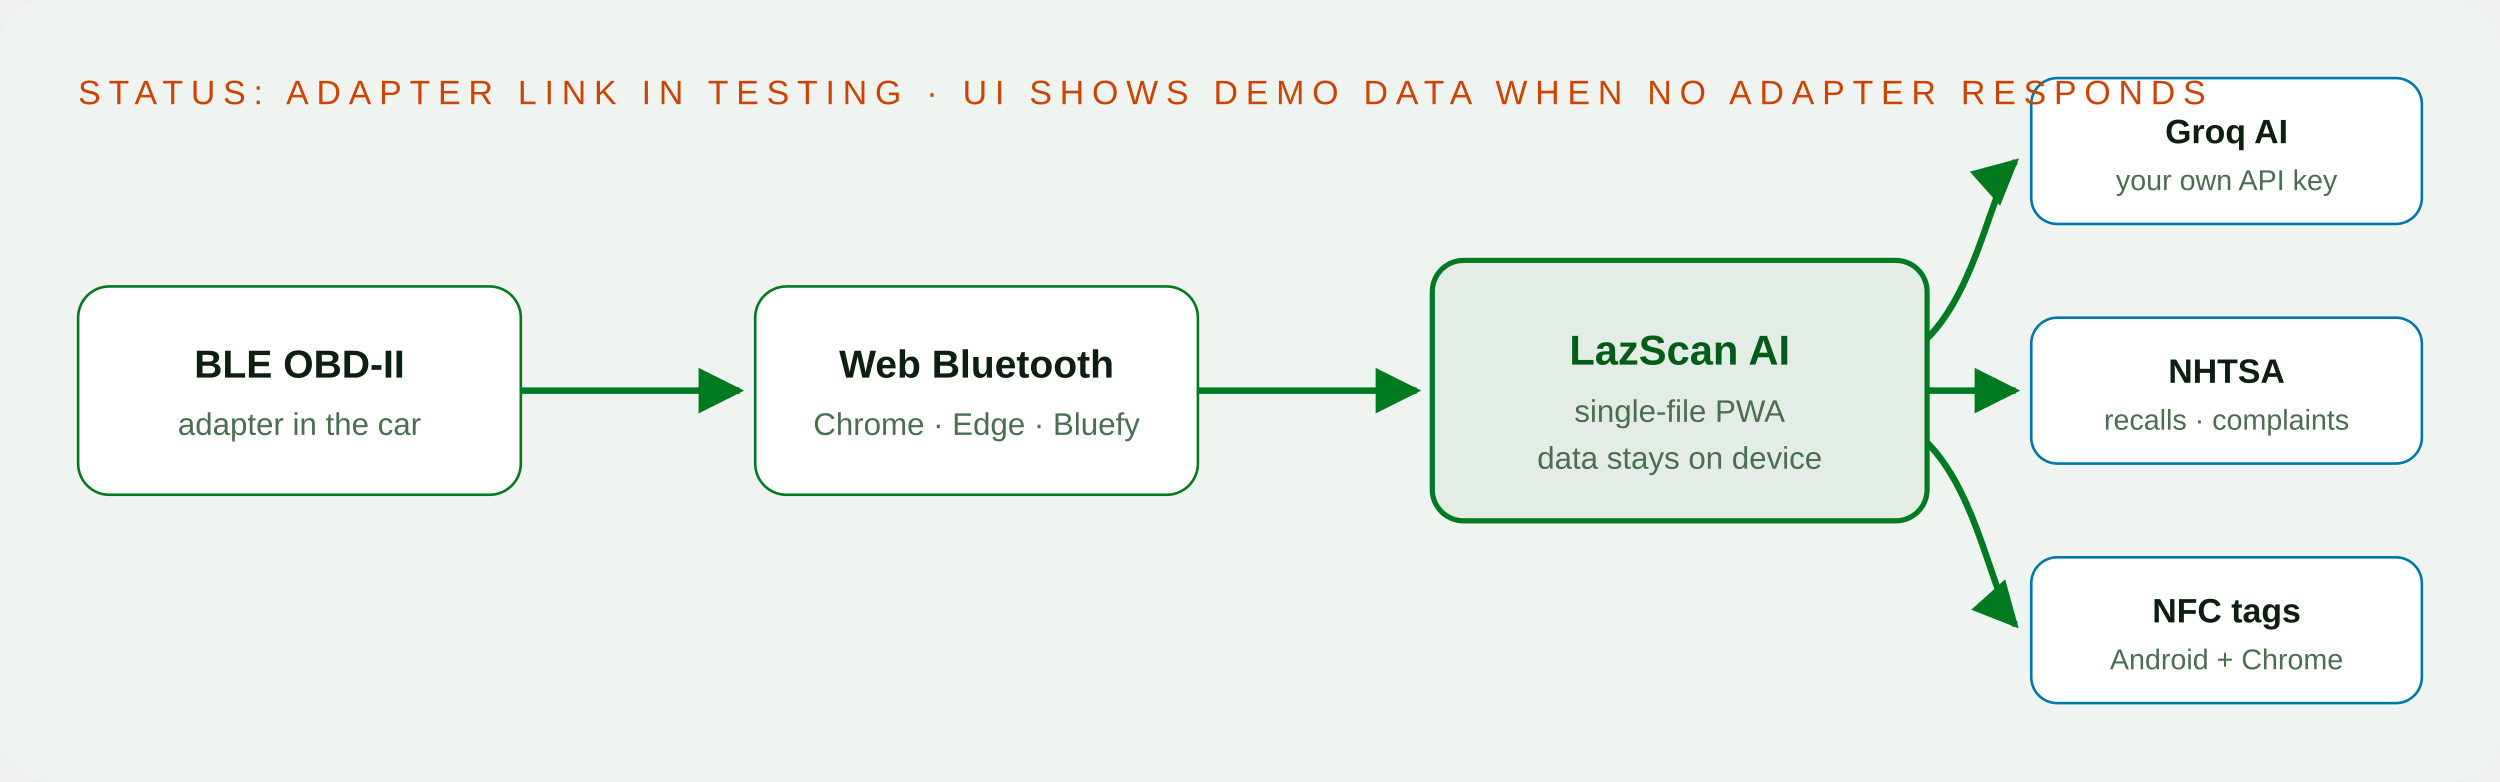
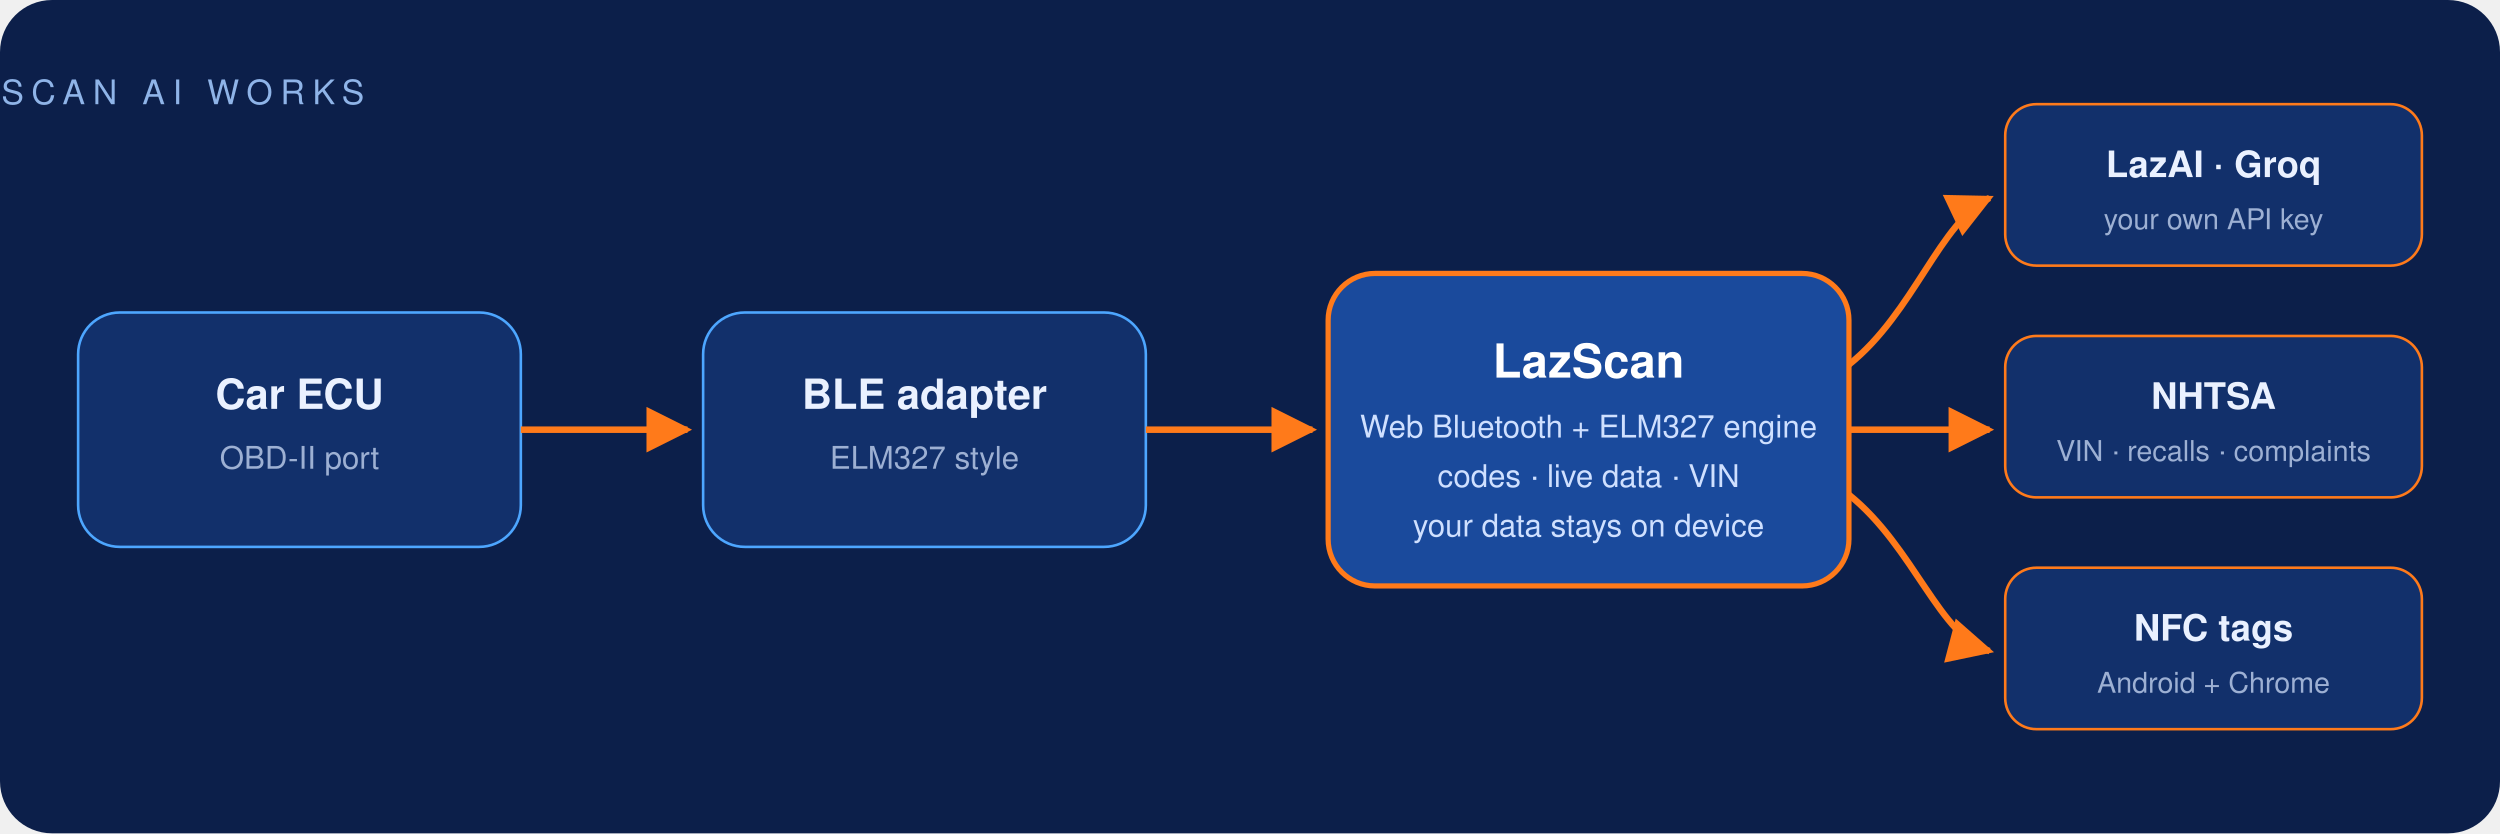
- <svg xmlns="http://www.w3.org/2000/svg" viewBox="0 0 960 300" role="img" aria-label="How LazScan AI works: adapter to browser to app, with Groq, NHTSA and NFC">
+ <svg xmlns="http://www.w3.org/2000/svg" viewBox="0 0 960 320" role="img" aria-label="Car ECU to Bluetooth adapter to LazScan, with Groq, NHTSA and NFC">
  <defs>
    <marker id="a" viewBox="0 0 10 10" refX="9" refY="5" markerWidth="7" markerHeight="7" orient="auto">
-       <path d="M0 0L10 5L0 10z" fill="#007a20" />
+       <path d="M0 0L10 5L0 10z" fill="#FF7A1A" />
    </marker>
  </defs>
-   <rect width="960" height="300" rx="18" fill="#f0f4f1" />
-   <g font-family="Verdana,Arial,sans-serif" text-anchor="middle">
-     <rect x="30" y="110" width="170" height="80" rx="12" fill="#fff" stroke="#007a20" />
-     <text x="115" y="145" font-size="15" font-weight="700" fill="#0d1f10">BLE OBD-II</text>
-     <text x="115" y="167" font-size="12" fill="#4a6e50">adapter in the car</text>
-     <rect x="290" y="110" width="170" height="80" rx="12" fill="#fff" stroke="#007a20" />
-     <text x="375" y="145" font-size="15" font-weight="700" fill="#0d1f10">Web Bluetooth</text>
-     <text x="375" y="167" font-size="12" fill="#4a6e50">Chrome · Edge · Bluefy</text>
-     <rect x="550" y="100" width="190" height="100" rx="12" fill="#e4ece6" stroke="#007a20" stroke-width="2" />
-     <text x="645" y="140" font-size="16" font-weight="700" fill="#005c18">LazScan AI</text>
-     <text x="645" y="162" font-size="12" fill="#4a6e50">single-file PWA</text>
-     <text x="645" y="180" font-size="12" fill="#4a6e50">data stays on device</text>
-     <rect x="780" y="30" width="150" height="56" rx="10" fill="#fff" stroke="#0077aa" />
-     <text x="855" y="55" font-size="13" font-weight="700" fill="#0d1f10">Groq AI</text>
-     <text x="855" y="73" font-size="11" fill="#4a6e50">your own API key</text>
-     <rect x="780" y="122" width="150" height="56" rx="10" fill="#fff" stroke="#0077aa" />
-     <text x="855" y="147" font-size="13" font-weight="700" fill="#0d1f10">NHTSA</text>
-     <text x="855" y="165" font-size="11" fill="#4a6e50">recalls · complaints</text>
-     <rect x="780" y="214" width="150" height="56" rx="10" fill="#fff" stroke="#0077aa" />
-     <text x="855" y="239" font-size="13" font-weight="700" fill="#0d1f10">NFC tags</text>
-     <text x="855" y="257" font-size="11" fill="#4a6e50">Android + Chrome</text>
+   <rect width="960" height="320" rx="20" fill="#0C1F4A" />
+   <g font-family="-apple-system,Segoe UI,Helvetica,Arial,sans-serif" text-anchor="middle">
+     <text x="30" y="40" font-size="13" letter-spacing="3" fill="#8FB4E8">HOW LAZSCAN AI WORKS</text>
+     <rect x="30" y="120" width="170" height="90" rx="16" fill="#12306B" stroke="#4DA6FF" />
+     <text x="115" y="157" font-size="16" font-weight="700" fill="#EAF1FF">Car ECU</text>
+     <text x="115" y="180" font-size="12" fill="#9DB0D3">OBD-II port</text>
+     <rect x="270" y="120" width="170" height="90" rx="16" fill="#12306B" stroke="#4DA6FF" />
+     <text x="355" y="157" font-size="16" font-weight="700" fill="#EAF1FF">BLE adapter</text>
+     <text x="355" y="180" font-size="12" fill="#9DB0D3">ELM327 style</text>
+     <rect x="510" y="105" width="200" height="120" rx="18" fill="#1A4A9C" stroke="#FF7A1A" stroke-width="2" />
+     <text x="610" y="145" font-size="18" font-weight="700" fill="#fff">LazScan</text>
+     <text x="610" y="168" font-size="12" fill="#CFE0FF">Web Bluetooth + ELM327 engine</text>
+     <text x="610" y="187" font-size="12" fill="#CFE0FF">codes · live data · VIN</text>
+     <text x="610" y="206" font-size="12" fill="#CFE0FF">your data stays on device</text>
+     <rect x="770" y="40" width="160" height="62" rx="12" fill="#12306B" stroke="#FF7A1A" />
+     <text x="850" y="68" font-size="14" font-weight="700" fill="#EAF1FF">LazAI · Groq</text>
+     <text x="850" y="88" font-size="11" fill="#9DB0D3">your own API key</text>
+     <rect x="770" y="129" width="160" height="62" rx="12" fill="#12306B" stroke="#FF7A1A" />
+     <text x="850" y="157" font-size="14" font-weight="700" fill="#EAF1FF">NHTSA</text>
+     <text x="850" y="177" font-size="11" fill="#9DB0D3">VIN · recalls · complaints</text>
+     <rect x="770" y="218" width="160" height="62" rx="12" fill="#12306B" stroke="#FF7A1A" />
+     <text x="850" y="246" font-size="14" font-weight="700" fill="#EAF1FF">NFC tags</text>
+     <text x="850" y="266" font-size="11" fill="#9DB0D3">Android + Chrome</text>
  </g>
-   <g stroke="#007a20" stroke-width="2.5" fill="none" marker-end="url(#a)">
-     <path d="M200 150H284" />
-     <path d="M460 150H544" />
-     <path d="M740 130C760 110 765 70 774 62" />
-     <path d="M740 150H774" />
-     <path d="M740 170C760 190 765 230 774 240" />
+   <g stroke="#FF7A1A" stroke-width="2.5" fill="none" marker-end="url(#a)">
+     <path d="M200 165H264" />
+     <path d="M440 165H504" />
+     <path d="M710 140C735 120 745 85 764 76" />
+     <path d="M710 165H764" />
+     <path d="M710 190C735 210 745 245 764 250" />
  </g>
-   <text x="30" y="40" font-family="Verdana,Arial,sans-serif" font-size="13" letter-spacing="3" fill="#cc4400">STATUS: ADAPTER LINK IN TESTING · UI SHOWS DEMO DATA WHEN NO ADAPTER RESPONDS</text>
</svg>
